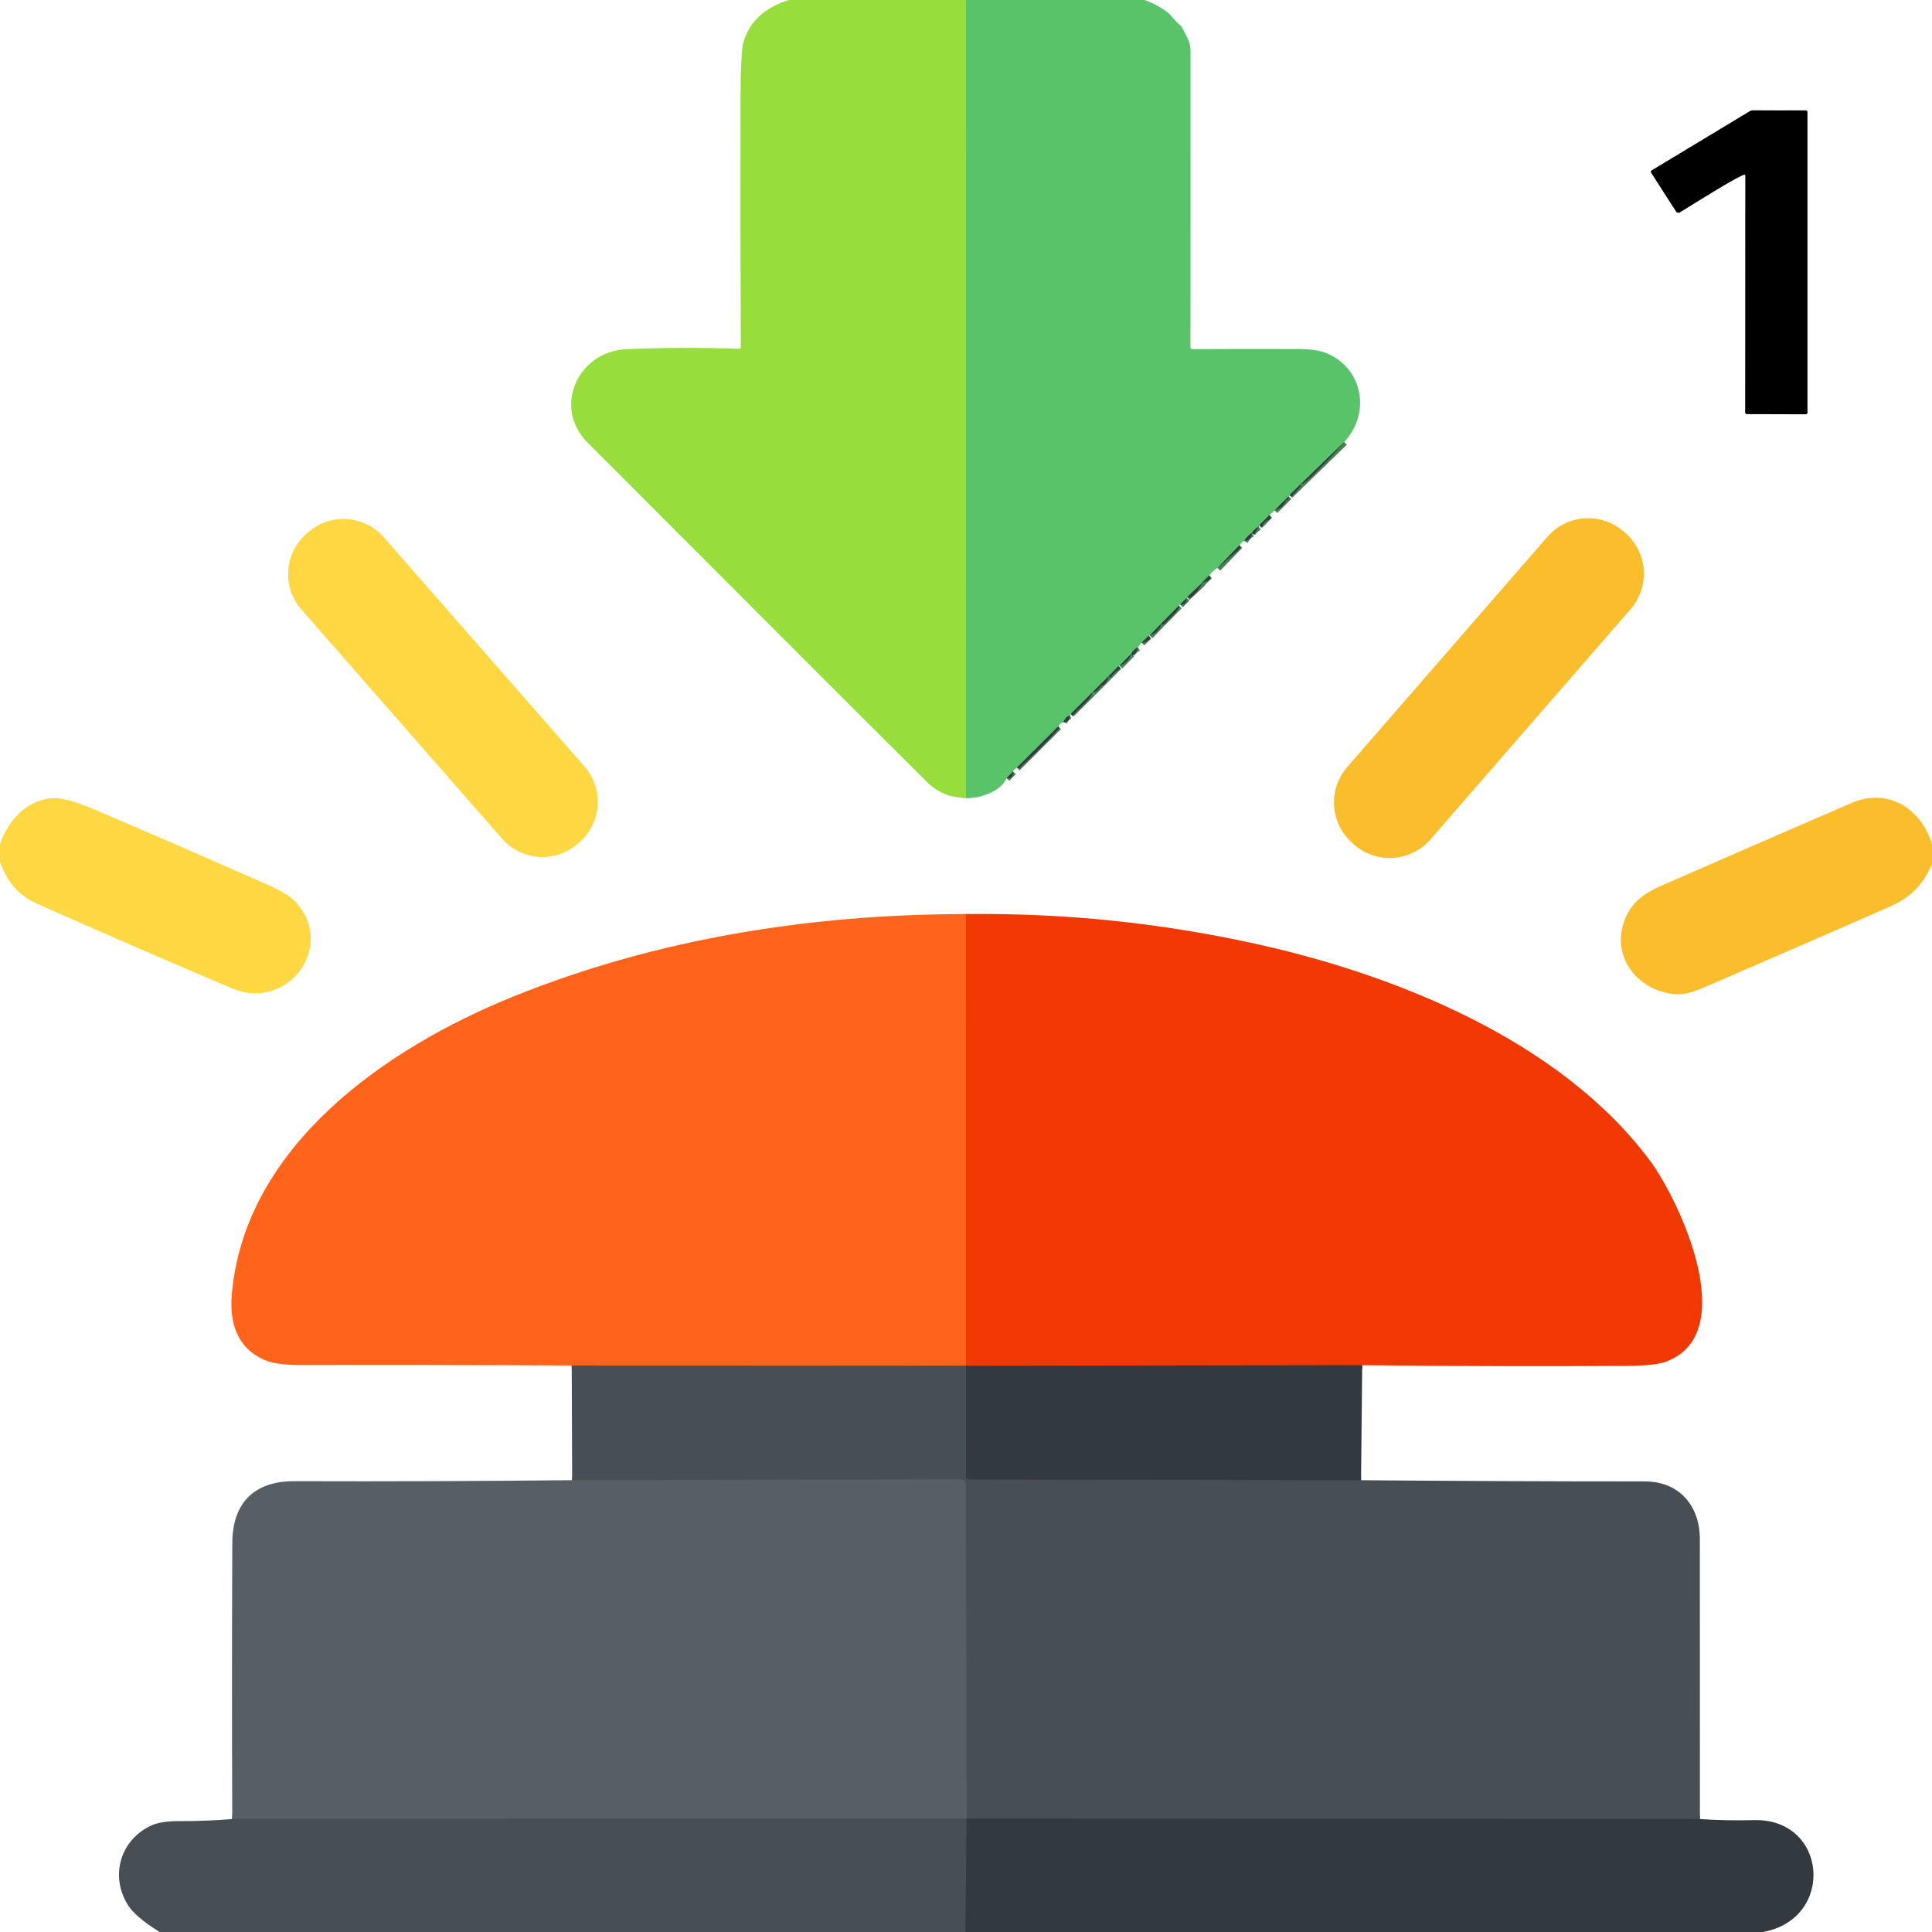
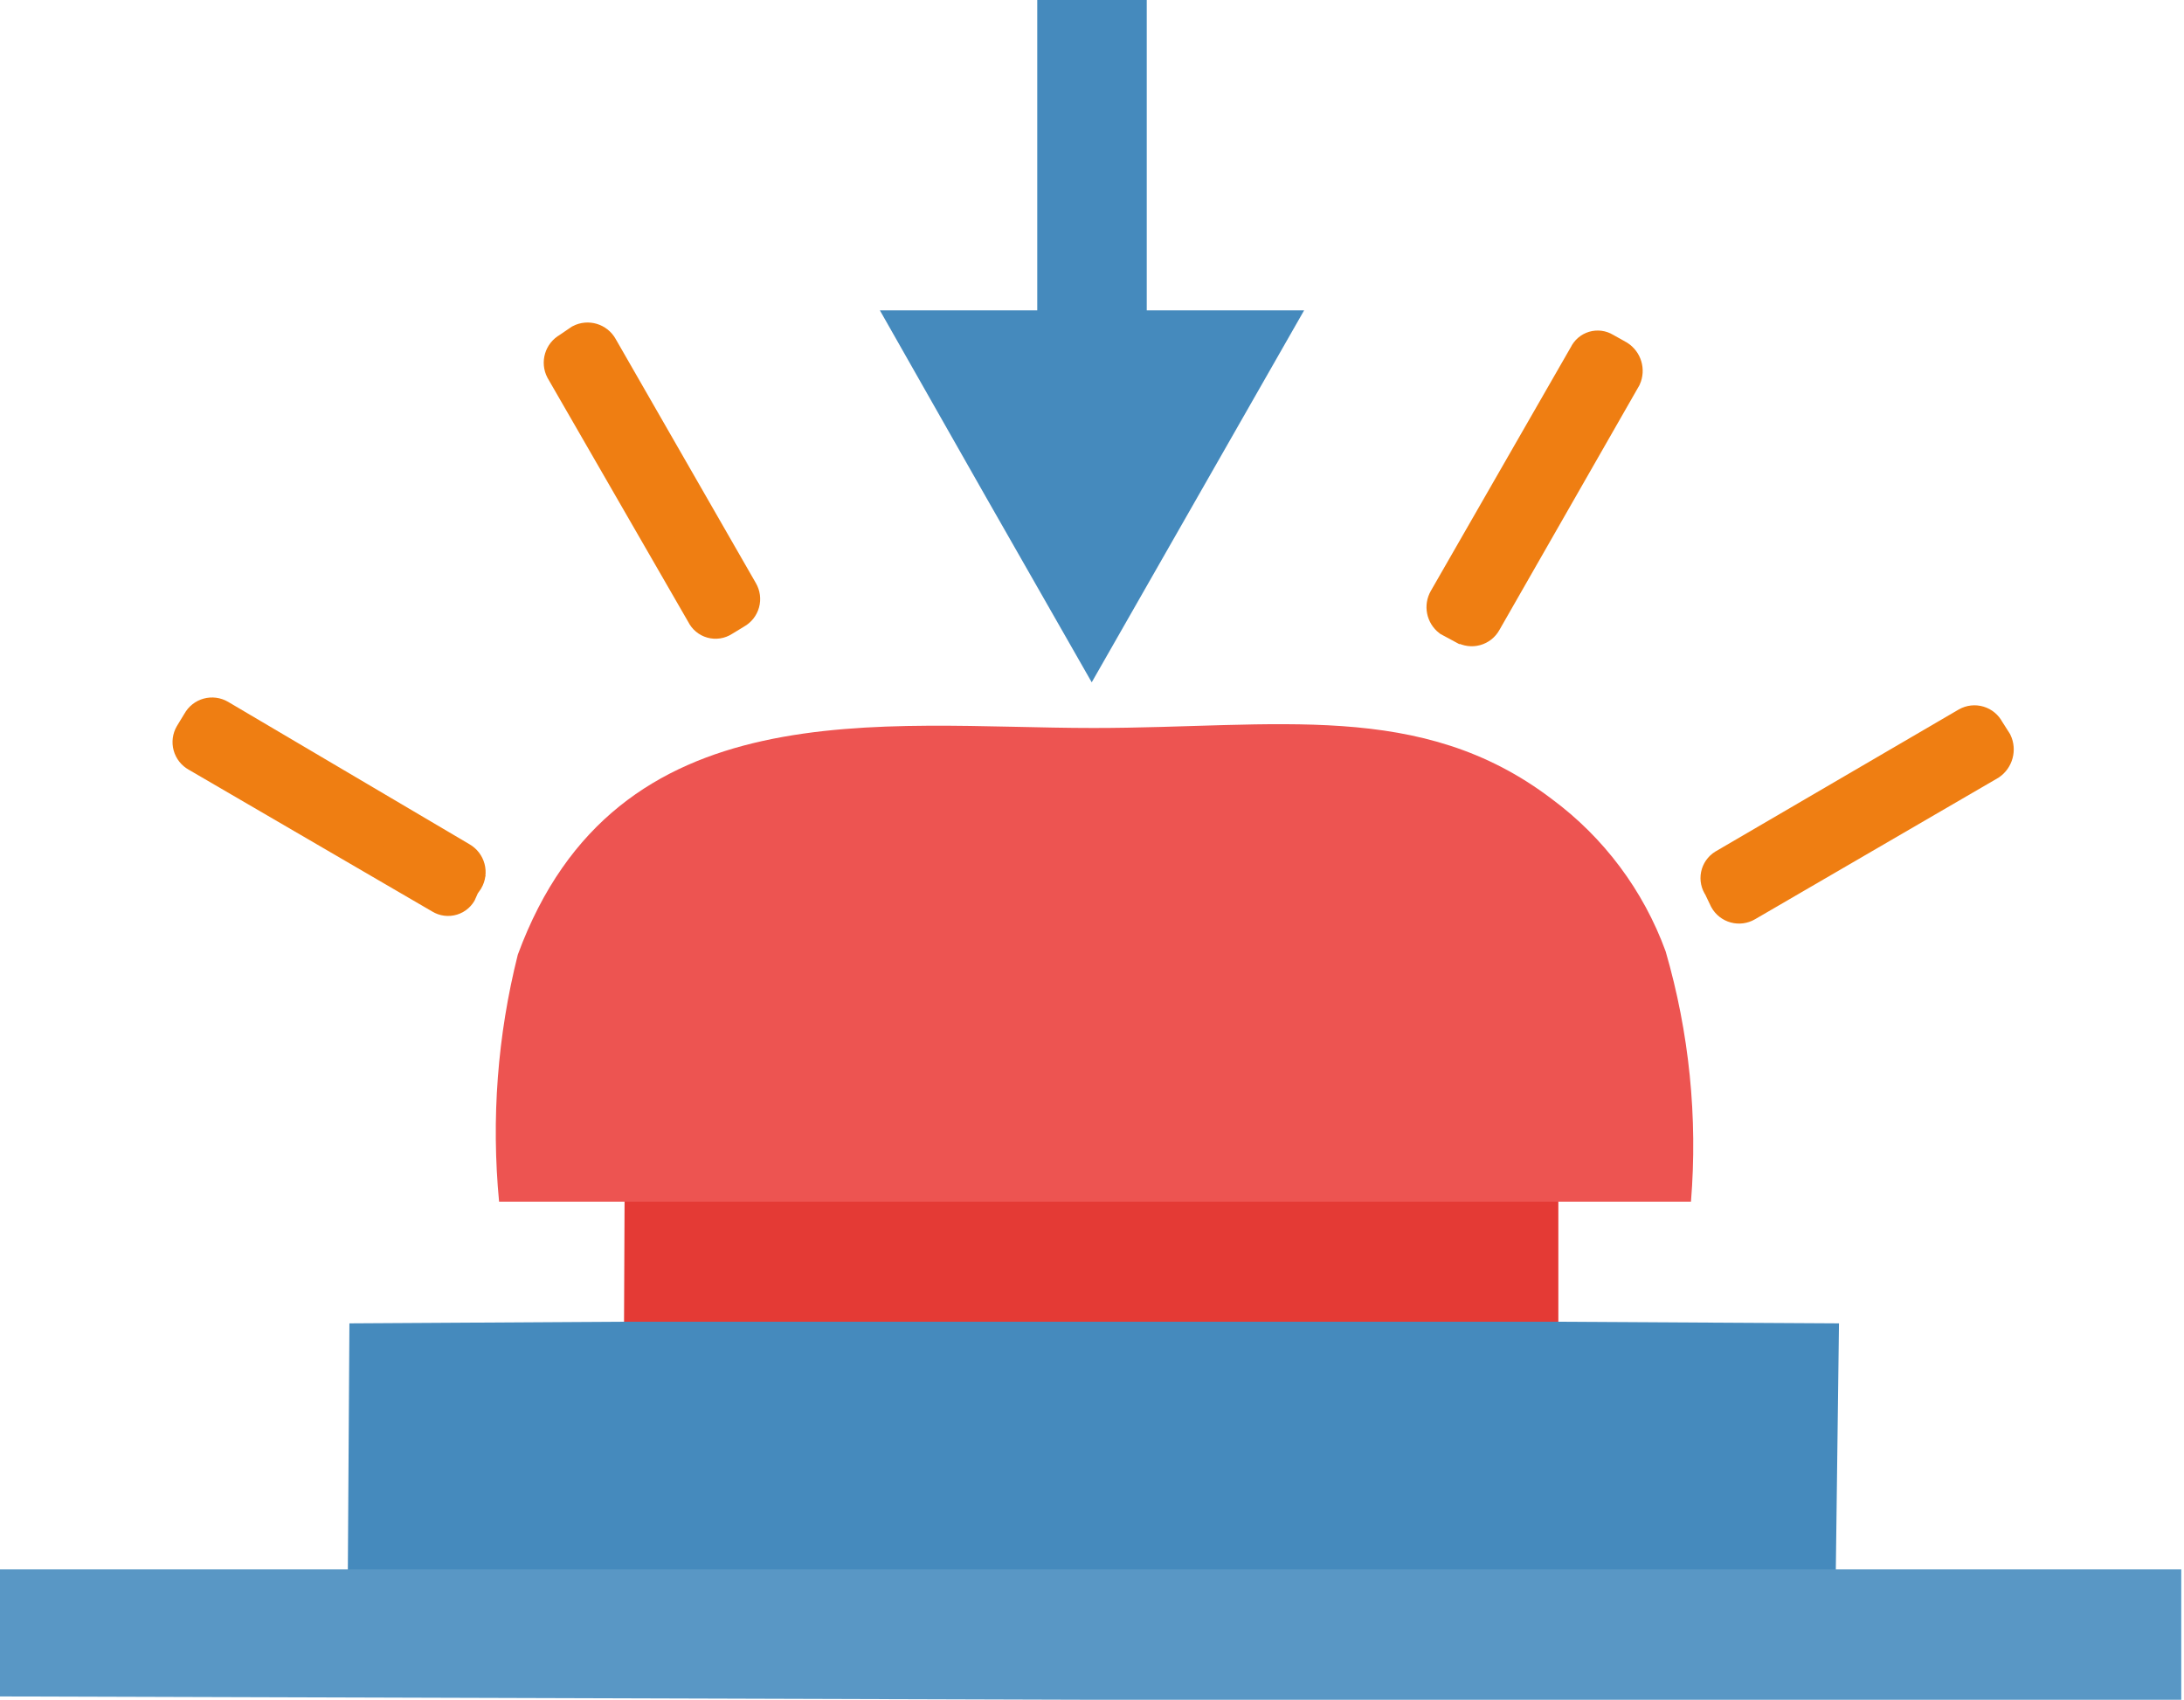
- <svg xmlns="http://www.w3.org/2000/svg" version="1.1" viewBox="0.00 0.00 512.00 512.00">
-   <g stroke-width="2.00" fill="none" stroke-linecap="butt">
-     <path stroke="#78d154" vector-effect="non-scaling-stroke" d="   M 256.03 0.00   L 256.00 211.46" />
-     <path stroke="#467e55" vector-effect="non-scaling-stroke" d="   M 356.22 117.14   L 344.74 128.28" />
-     <path stroke="#467e55" vector-effect="non-scaling-stroke" d="   M 344.74 128.28   L 341.77 131.18" />
-     <path stroke="#467e55" vector-effect="non-scaling-stroke" d="   M 341.50 131.54   L 337.79 135.25" />
-     <path stroke="#467e55" vector-effect="non-scaling-stroke" d="   M 336.43 136.49   L 333.77 139.17" />
-     <path stroke="#467e55" vector-effect="non-scaling-stroke" d="   M 333.57 139.52   Q 332.41 140.22 331.75 141.25" />
-     <path stroke="#467e55" vector-effect="non-scaling-stroke" d="   M 331.75 141.25   Q 330.54 141.95 329.76 143.35" />
-     <path stroke="#467e55" vector-effect="non-scaling-stroke" d="   M 328.46 144.50   L 322.66 150.51" />
-     <path stroke="#467e55" vector-effect="non-scaling-stroke" d="   M 320.46 152.50   L 318.38 154.55" />
-     <path stroke="#467e55" vector-effect="non-scaling-stroke" d="   M 318.69 154.37   L 314.58 158.25" />
-     <path stroke="#467e55" vector-effect="non-scaling-stroke" d="   M 314.50 158.46   L 312.75 160.21" />
-     <path stroke="#467e55" vector-effect="non-scaling-stroke" d="   M 312.44 160.49   L 307.80 165.20" />
-     <path stroke="#467e55" vector-effect="non-scaling-stroke" d="   M 307.80 165.20   L 304.68 168.42" />
-     <path stroke="#467e55" vector-effect="non-scaling-stroke" d="   M 304.44 168.49   L 302.53 170.30" />
-     <path stroke="#467e55" vector-effect="non-scaling-stroke" d="   M 301.55 171.53   Q 300.36 172.23 299.83 173.22" />
-     <path stroke="#467e55" vector-effect="non-scaling-stroke" d="   M 299.83 173.22   L 296.70 176.43" />
-     <path stroke="#467e55" vector-effect="non-scaling-stroke" d="   M 296.46 176.50   L 293.77 179.21" />
-     <path stroke="#467e55" vector-effect="non-scaling-stroke" d="   M 293.77 179.21   L 289.49 183.50" />
-     <path stroke="#467e55" vector-effect="non-scaling-stroke" d="   M 289.49 183.50   L 283.77 189.20" />
-     <path stroke="#467e55" vector-effect="non-scaling-stroke" d="   M 283.50 189.54   Q 282.37 190.04 281.79 191.36" />
-     <path stroke="#467e55" vector-effect="non-scaling-stroke" d="   M 280.46 192.50   L 269.48 203.45" />
-     <path stroke="#467e55" vector-effect="non-scaling-stroke" d="   M 268.48 204.45   L 266.75 206.21" />
-     <path stroke="#f84e0d" vector-effect="non-scaling-stroke" d="   M 256.03 242.24   L 256.02 361.94" />
-     <path stroke="#a35a37" vector-effect="non-scaling-stroke" d="   M 256.02 361.94   L 151.51 361.87" />
-     <path stroke="#913920" vector-effect="non-scaling-stroke" d="   M 361.00 361.79   L 256.02 361.94" />
-     <path stroke="#3d444a" vector-effect="non-scaling-stroke" d="   M 256.02 361.94   L 256.00 391.22   A 0.84 0.84 0.0 0 0 256.84 392.06   L 360.69 392.27" />
-     <path stroke="#3d444a" vector-effect="non-scaling-stroke" d="   M 450.50 482.07   L 256.14 482.00" />
-     <path stroke="#4f575c" vector-effect="non-scaling-stroke" d="   M 256.14 482.00   L 255.98 393.17   A 1.12 1.11 89.5 0 0 254.86 392.06   L 151.63 392.26" />
-     <path stroke="#4f575c" vector-effect="non-scaling-stroke" d="   M 256.14 482.00   L 61.55 482.06" />
-     <path stroke="#3d444a" vector-effect="non-scaling-stroke" d="   M 256.14 482.00   L 255.88 512.00" />
+ <svg xmlns="http://www.w3.org/2000/svg" viewBox="0 0 39.69 30.89">
+   <defs>
+     <style>.cls-1{fill:#e43a35;}.cls-1,.cls-2,.cls-3,.cls-4,.cls-5{fill-rule:evenodd;}.cls-2{fill:#458abd;}.cls-3{fill:#5997c5;}.cls-4{fill:#ed5451;}.cls-5{fill:#ef7e12;stroke:#ef7e12;stroke-miterlimit:10;stroke-width:0.57px;}</style>
+   </defs>
+   <g id="Слой_2" data-name="Слой 2">
+     <g id="Слой_1-2" data-name="Слой 1">
+       <polygon class="cls-1" points="19.84 24.19 28.32 24.16 28.32 17.29 19.87 17.26 11.37 17.29 11.34 24.19 19.84 24.19" />
+       <polygon class="cls-2" points="6.32 28.75 19.81 28.75 19.81 28.75 33.36 28.72 33.42 24.05 28.23 24.02 19.64 24.02 19.64 24.02 11.34 24.02 6.35 24.05 6.32 28.75" />
+       <path class="cls-3" d="M0,28.52v2.31l19.64.06h20V28.52H0Z" />
+       <path class="cls-4" d="M11.37,21.84H30.73a12.63,12.63,0,0,0-.46-4.55,6,6,0,0,0-2.07-2.77c-2.38-1.81-5-1.29-8.33-1.29-3.85,0-8.67-.75-10.46,4.12a13.23,13.23,0,0,0-.34,4.49Z" />
+       <polygon class="cls-2" points="19.84 12.4 21.77 9.02 23.7 5.64 20.84 5.64 20.84 0 18.85 0 18.85 5.64 15.99 5.64 17.91 9.02 19.84 12.4" />
+       <path class="cls-5" d="M26.59,11.42l-.26-.14a.31.31,0,0,1-.08-.4L28.8,6.44a.26.26,0,0,1,.37-.11l.25.14a.32.32,0,0,1,.12.4L27,11.31a.29.29,0,0,1-.4.11Z" />
+       <path class="cls-5" d="M13.15,11.28l.23-.14a.29.29,0,0,0,.11-.4L10.94,6.3a.3.3,0,0,0-.4-.12l-.22.15a.3.3,0,0,0-.12.4l2.56,4.44a.27.27,0,0,0,.39.11Z" />
+       <path class="cls-5" d="M31.35,16.35l-.11-.23a.28.28,0,0,1,.08-.4l4.42-2.58a.29.29,0,0,1,.4.12l.14.22a.33.33,0,0,1-.11.41l-4.42,2.57a.29.29,0,0,1-.4-.11Z" />
+       <path class="cls-5" d="M8.36,16.2,8.5,16a.3.3,0,0,0-.11-.41L4,13a.29.29,0,0,0-.4.11l-.14.23a.29.29,0,0,0,.11.4L8,16.32a.27.27,0,0,0,.39-.12Z" />
+     </g>
  </g>
-   <path fill="#97de3d" d="   M 209.07 0.00   L 256.03 0.00   L 256.00 211.46   Q 249.84 211.40 245.71 207.29   Q 224.04 185.77 155.71 117.29   C 146.34 107.89 153.21 93.07 166.01 92.53   Q 180.91 91.90 195.85 92.44   Q 196.34 92.45 196.33 91.96   Q 196.17 58.98 196.25 26.01   Q 196.28 13.64 197.05 11.08   Q 199.46 2.99 209.07 0.00   Z" />
-   <path fill="#59c36a" d="   M 256.03 0.00   L 303.30 0.00   Q 306.62 1.18 309.35 3.21   C 310.43 4.01 311.35 5.63 312.72 6.63   Q 313.08 6.89 313.27 7.30   C 314.22 9.30 315.49 11.01 315.49 13.32   Q 315.53 52.68 315.48 92.05   Q 315.48 92.53 315.96 92.52   Q 330.10 92.46 344.29 92.50   Q 349.24 92.52 352.01 93.79   C 361.38 98.07 363.17 109.74 356.22 117.14   L 344.74 128.28   L 341.77 131.18   Q 341.76 131.52 341.50 131.54   L 337.79 135.25   L 336.43 136.49   L 333.77 139.17   Q 333.78 139.47 333.57 139.52   Q 332.41 140.22 331.75 141.25   Q 330.54 141.95 329.76 143.35   Q 329.02 143.67 328.46 144.50   L 322.66 150.51   Q 321.44 151.15 320.46 152.50   L 318.38 154.55   Q 318.54 154.46 318.69 154.37   L 314.58 158.25   Q 314.54 158.36 314.50 158.46   L 312.75 160.21   Q 312.53 160.28 312.44 160.49   L 307.80 165.20   L 304.68 168.42   Q 304.88 167.89 304.44 168.49   L 302.53 170.30   L 301.55 171.53   Q 300.36 172.23 299.83 173.22   L 296.70 176.43   Q 296.83 175.90 296.46 176.50   L 293.77 179.21   L 289.49 183.50   L 283.77 189.20   Q 283.76 189.50 283.50 189.54   Q 282.37 190.04 281.79 191.36   Q 280.92 191.63 280.46 192.50   L 269.48 203.45   Q 268.65 203.96 268.48 204.45   L 266.75 206.21   C 265.37 209.78 259.25 211.77 256.00 211.46   L 256.03 0.00   Z" />
-   <path fill="#000000" d="   M 462.52 46.50   A 0.20 0.20 0.0 0 0 462.39 46.31   C 461.54 45.98 446.96 55.23 445.15 56.30   A 0.72 0.72 0.0 0 1 444.18 56.07   L 437.54 45.73   Q 437.32 45.39 437.66 45.18   L 463.67 29.49   A 1.95 1.88 -59.1 0 1 464.63 29.23   Q 471.56 29.28 478.49 29.24   Q 479.00 29.24 479.00 29.75   L 479.00 109.36   A 0.43 0.43 0.0 0 1 478.57 109.79   L 462.97 109.75   Q 462.49 109.75 462.49 109.28   L 462.52 46.50   Z" />
-   <path fill="#32393f" d="   M 356.22 117.14   C 354.30 119.34 345.72 128.86 344.74 128.28   L 356.22 117.14   Z" />
-   <path fill="#32393f" d="   M 344.74 128.28   L 344.75 128.59   A 0.62 0.59 -25.7 0 1 344.58 129.03   L 342.35 131.48   Q 342.11 131.74 341.93 131.44   L 341.77 131.18   L 344.74 128.28   Z" />
-   <path fill="#32393f" d="   M 341.50 131.54   L 341.47 132.25   A 0.26 0.25 -88.8 0 1 341.22 132.50   Q 341.13 132.50 340.99 132.36   Q 340.96 132.34 340.92 132.43   Q 340.05 134.65 337.79 135.25   L 341.50 131.54   Z" />
-   <path fill="#32393f" d="   M 336.43 136.49   L 336.63 136.97   Q 336.84 137.45 336.34 137.64   Q 334.95 138.16 334.51 139.46   Q 334.32 140.01 334.01 139.53   L 333.77 139.17   L 336.43 136.49   Z" />
-   <rect fill="#fabe2c" x="-14.61" y="-54.75" transform="translate(394.58,182.35) rotate(41.0)" width="29.22" height="109.50" rx="14.33" />
-   <rect fill="#fed843" x="-14.52" y="-54.59" transform="translate(117.39,182.33) rotate(-41.2)" width="29.04" height="109.18" rx="14.23" />
-   <path fill="#32393f" d="   M 333.57 139.52   L 332.49 141.46   Q 332.30 141.80 332.02 141.52   L 331.75 141.25   Q 332.41 140.22 333.57 139.52   Z" />
-   <path fill="#32393f" d="   M 331.75 141.25   Q 331.70 143.10 329.76 143.35   Q 330.54 141.95 331.75 141.25   Z" />
-   <path fill="#32393f" d="   M 328.46 144.50   L 328.64 144.75   Q 328.91 145.11 328.56 145.41   L 322.66 150.51   L 328.46 144.50   Z" />
-   <path fill="#32393f" d="   M 320.46 152.50   Q 320.74 152.75 320.76 153.02   Q 320.81 153.51 320.35 153.71   L 318.38 154.55   L 320.46 152.50   Z" />
-   <path fill="#32393f" d="   M 318.69 154.37   Q 317.83 156.25 316.27 157.76   Q 315.26 158.73 314.58 158.25   L 318.69 154.37   Z" />
-   <path fill="#32393f" d="   M 314.50 158.46   Q 314.36 160.39 312.75 160.21   L 314.50 158.46   Z" />
-   <path fill="#32393f" d="   M 312.44 160.49   C 313.15 161.26 309.27 164.40 308.41 165.49   Q 308.17 165.80 307.96 165.46   L 307.80 165.20   L 312.44 160.49   Z" />
-   <path fill="#32393f" d="   M 307.80 165.20   Q 307.29 167.43 304.68 168.42   L 307.80 165.20   Z" />
-   <path fill="#32393f" d="   M 304.44 168.49   L 304.64 168.75   Q 304.99 169.22 304.52 169.56   Q 303.44 170.35 302.53 170.30   L 304.44 168.49   Z" />
-   <path fill="#32393f" d="   M 301.55 171.53   Q 301.36 172.63 300.45 173.56   Q 300.17 173.85 299.97 173.49   L 299.83 173.22   Q 300.36 172.23 301.55 171.53   Z" />
-   <path fill="#32393f" d="   M 299.83 173.22   Q 299.11 175.44 296.70 176.43   L 299.83 173.22   Z" />
-   <path fill="#32393f" d="   M 296.46 176.50   L 296.62 176.71   Q 296.97 177.16 296.49 177.46   Q 295.23 178.26 294.32 179.48   Q 294.11 179.76 293.93 179.46   L 293.77 179.21   L 296.46 176.50   Z" />
-   <path fill="#32393f" d="   M 293.77 179.21   Q 293.56 180.90 292.06 181.70   Q 291.69 181.90 291.46 182.25   Q 290.75 183.28 289.49 183.50   L 293.77 179.21   Z" />
-   <path fill="#32393f" d="   M 289.49 183.50   C 289.26 185.42 285.72 187.75 284.44 189.48   Q 284.21 189.80 283.97 189.48   L 283.77 189.20   L 289.49 183.50   Z" />
-   <path fill="#32393f" d="   M 283.50 189.54   Q 283.46 191.32 281.79 191.36   Q 282.37 190.04 283.50 189.54   Z" />
-   <path fill="#32393f" d="   M 280.46 192.50   Q 280.54 192.60 280.60 192.71   Q 280.75 192.96 280.56 193.18   Q 275.77 198.46 270.46 203.21   Q 270.55 203.68 269.48 203.45   L 280.46 192.50   Z" />
-   <path fill="#32393f" d="   M 268.48 204.45   Q 268.45 206.55 266.75 206.21   L 268.48 204.45   Z" />
-   <path fill="#fabe2c" d="   M 512.00 223.81   L 512.00 229.03   C 509.48 234.66 506.40 237.83 500.43 240.44   Q 477.01 250.70 453.57 260.82   C 450.48 262.15 447.02 263.80 443.66 263.45   C 433.94 262.44 427.07 253.68 430.40 244.22   C 432.16 239.24 435.45 236.83 440.55 234.60   Q 465.63 223.62 490.75 212.76   C 500.24 208.65 509.35 214.34 512.00 223.81   Z" />
-   <path fill="#fed843" d="   M 0.00 228.44   L 0.00 223.69   C 2.17 217.22 7.51 211.59 14.50 211.52   Q 17.96 211.48 25.64 214.78   Q 48.35 224.51 70.95 234.46   Q 76.31 236.81 78.35 239.03   C 89.20 250.81 76.19 268.15 61.50 261.93   Q 35.57 250.95 9.86 239.51   C 4.71 237.22 1.80 233.49 0.00 228.44   Z" />
-   <path fill="#ff641a" d="   M 256.03 242.24   L 256.02 361.94   L 151.51 361.87   Q 115.60 361.67 79.69 361.75   Q 73.13 361.76 69.99 360.36   C 62.86 357.19 60.76 350.64 61.44 342.92   C 64.92 303.50 102.58 277.63 135.86 264.16   C 173.97 248.73 214.97 242.27 256.03 242.24   Z" />
-   <path fill="#f03800" d="   M 256.03 242.24   Q 294.82 241.76 332.78 250.13   C 370.02 258.34 413.59 275.84 437.22 307.54   C 444.89 317.82 461.71 353.34 441.50 360.85   Q 438.61 361.92 431.27 361.97   Q 396.13 362.18 361.00 361.79   L 256.02 361.94   L 256.03 242.24   Z" />
-   <path fill="#474f54" d="   M 151.51 361.87   L 256.02 361.94   L 256.00 391.22   A 0.84 0.84 0.0 0 0 256.84 392.06   L 360.69 392.27   Q 398.06 392.59 435.84 392.59   C 445.02 392.60 450.47 399.00 450.48 407.89   Q 450.52 444.90 450.50 482.07   L 256.14 482.00   L 255.98 393.17   A 1.12 1.11 89.5 0 0 254.86 392.06   L 151.63 392.26   L 151.51 361.87   Z" />
-   <path fill="#32393f" d="   M 361.00 361.79   L 360.69 392.27   L 256.84 392.06   A 0.84 0.84 0.0 0 1 256.00 391.22   L 256.02 361.94   L 361.00 361.79   Z" />
-   <path fill="#575f64" d="   M 256.14 482.00   L 61.55 482.06   Q 61.41 445.47 61.56 408.92   C 61.61 398.29 67.35 392.49 78.02 392.53   Q 115.00 392.65 151.63 392.26   L 254.86 392.06   A 1.12 1.11 89.5 0 1 255.98 393.17   L 256.14 482.00   Z" />
-   <path fill="#474f54" d="   M 256.14 482.00   L 255.88 512.00   L 42.31 512.00   Q 35.79 507.98 33.80 504.70   C 29.07 496.94 32.01 487.42 40.20 483.73   Q 42.73 482.59 47.63 482.61   Q 54.80 482.63 61.55 482.06   L 256.14 482.00   Z" />
-   <path fill="#32393f" d="   M 256.14 482.00   L 450.50 482.07   Q 457.59 482.54 464.75 482.35   C 484.39 481.82 486.43 508.55 467.18 512.00   L 255.88 512.00   L 256.14 482.00   Z" />
</svg>
